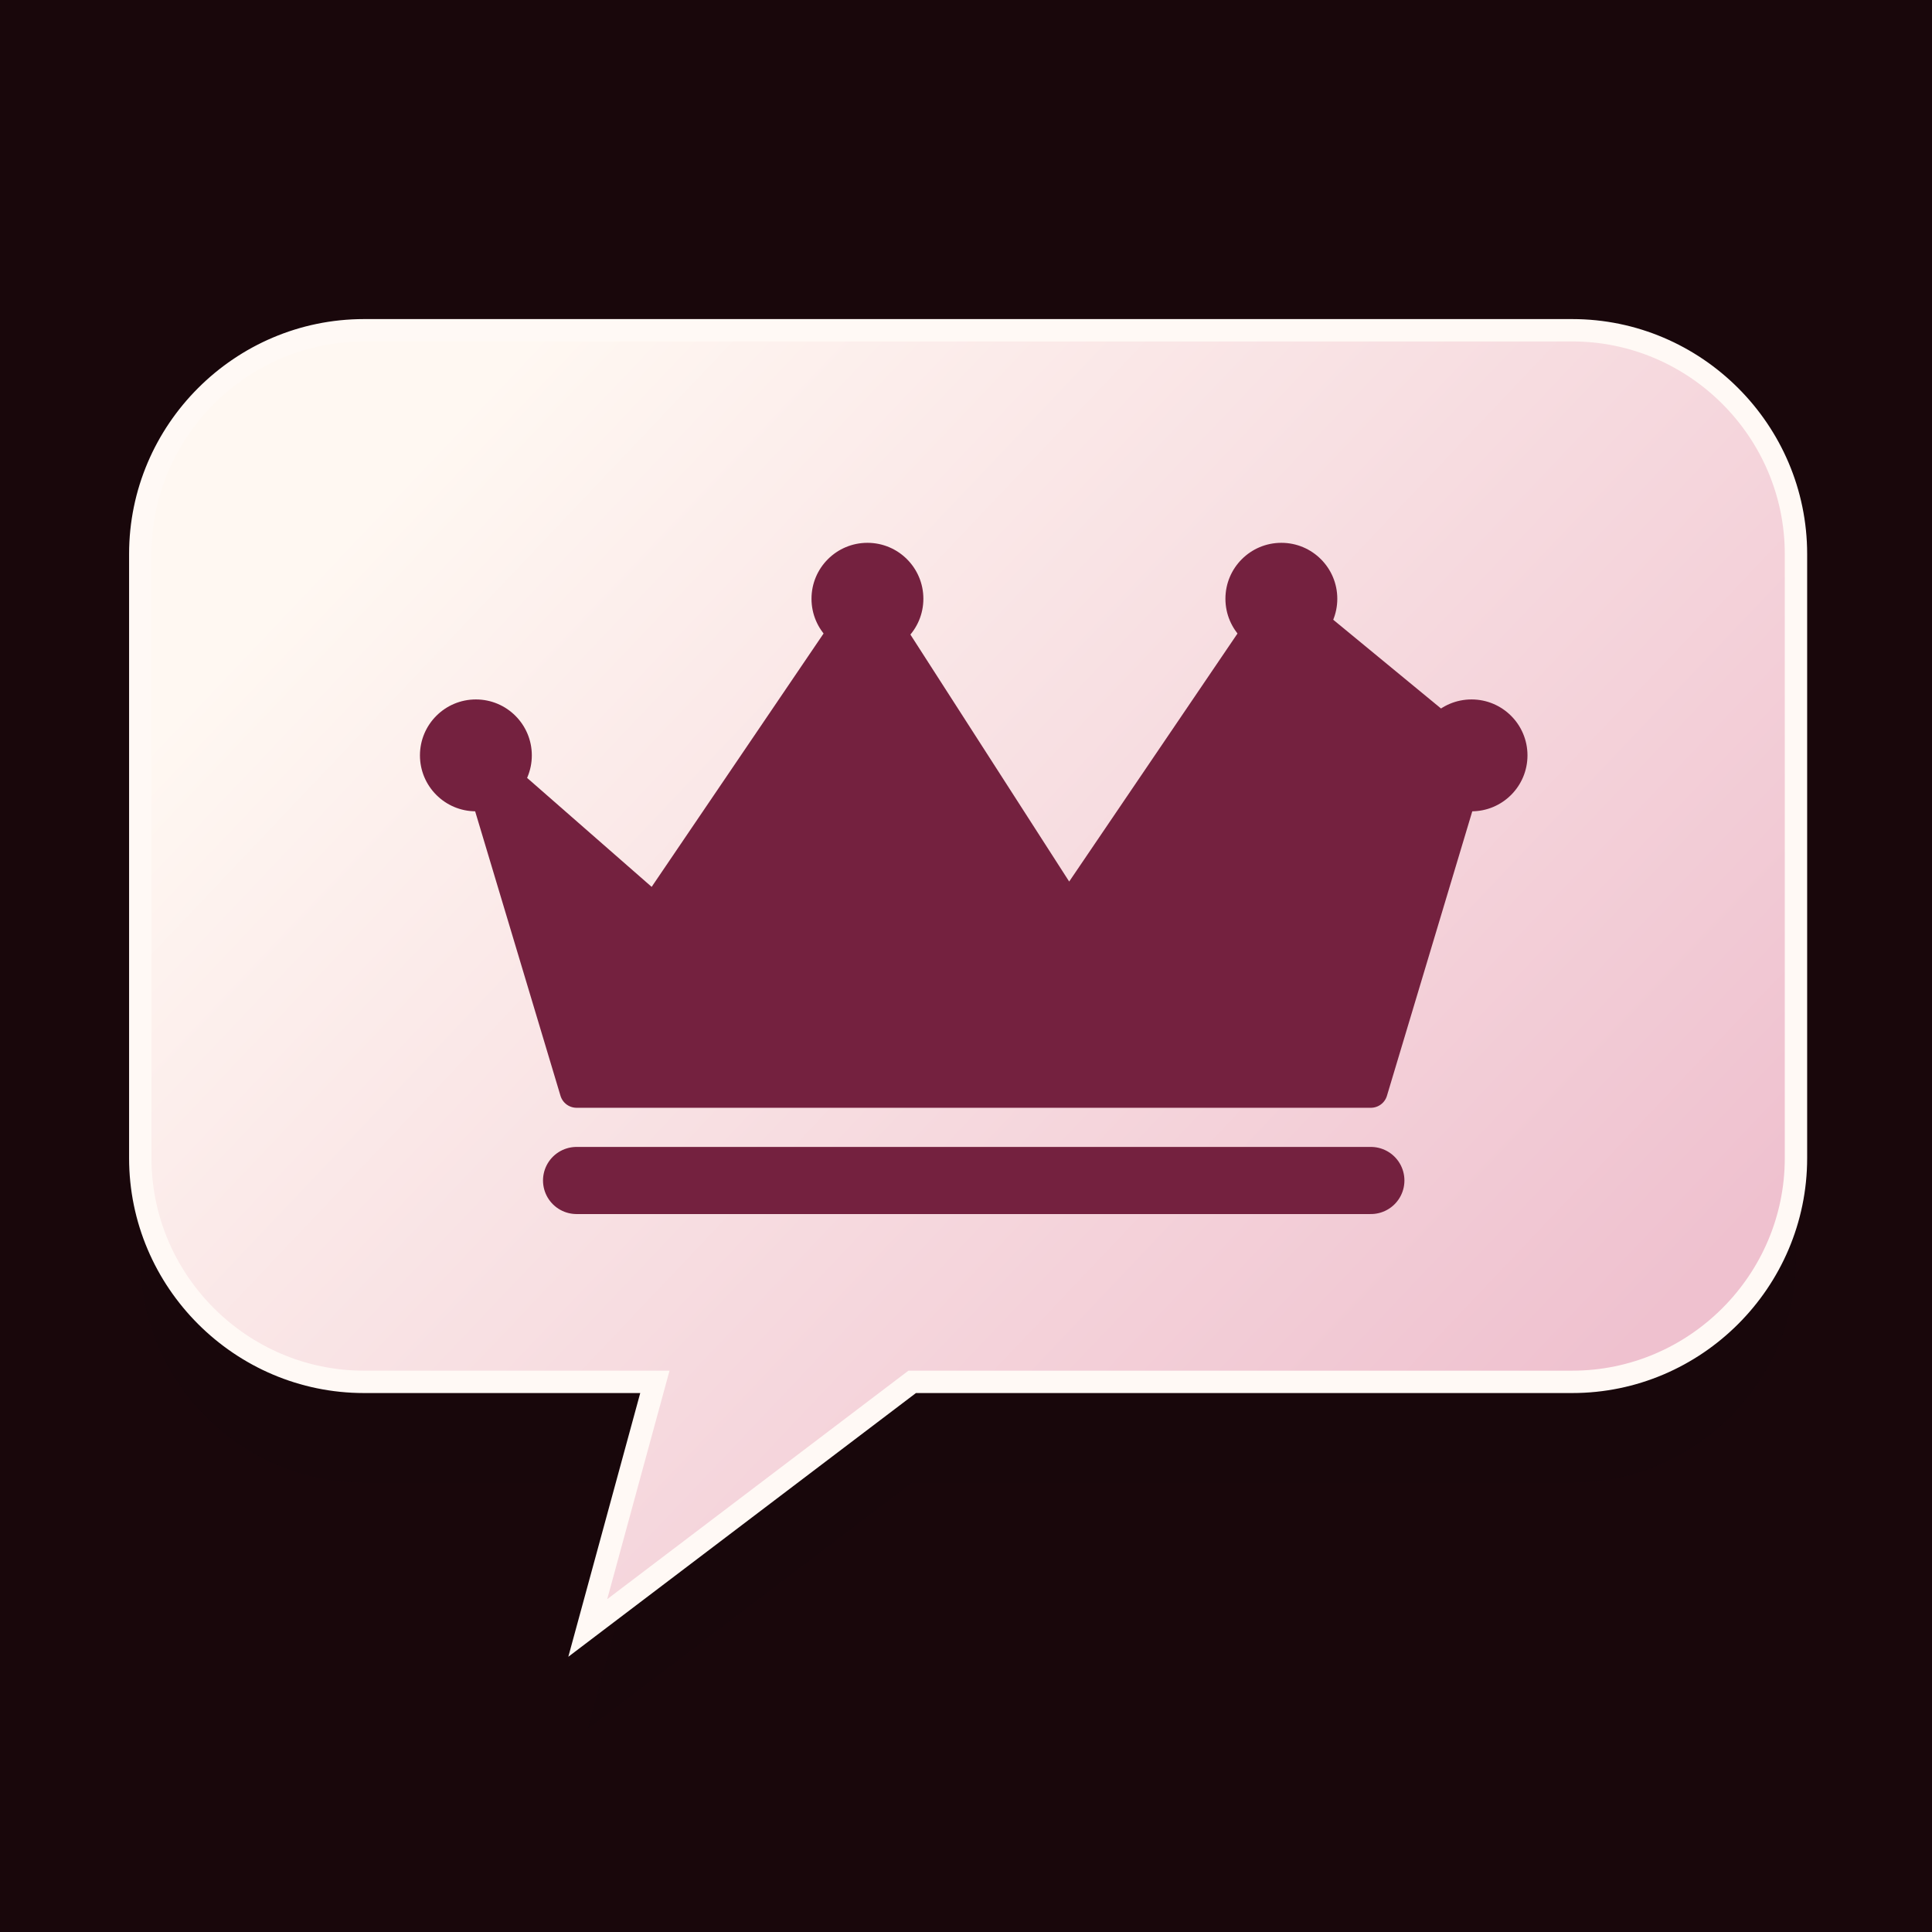
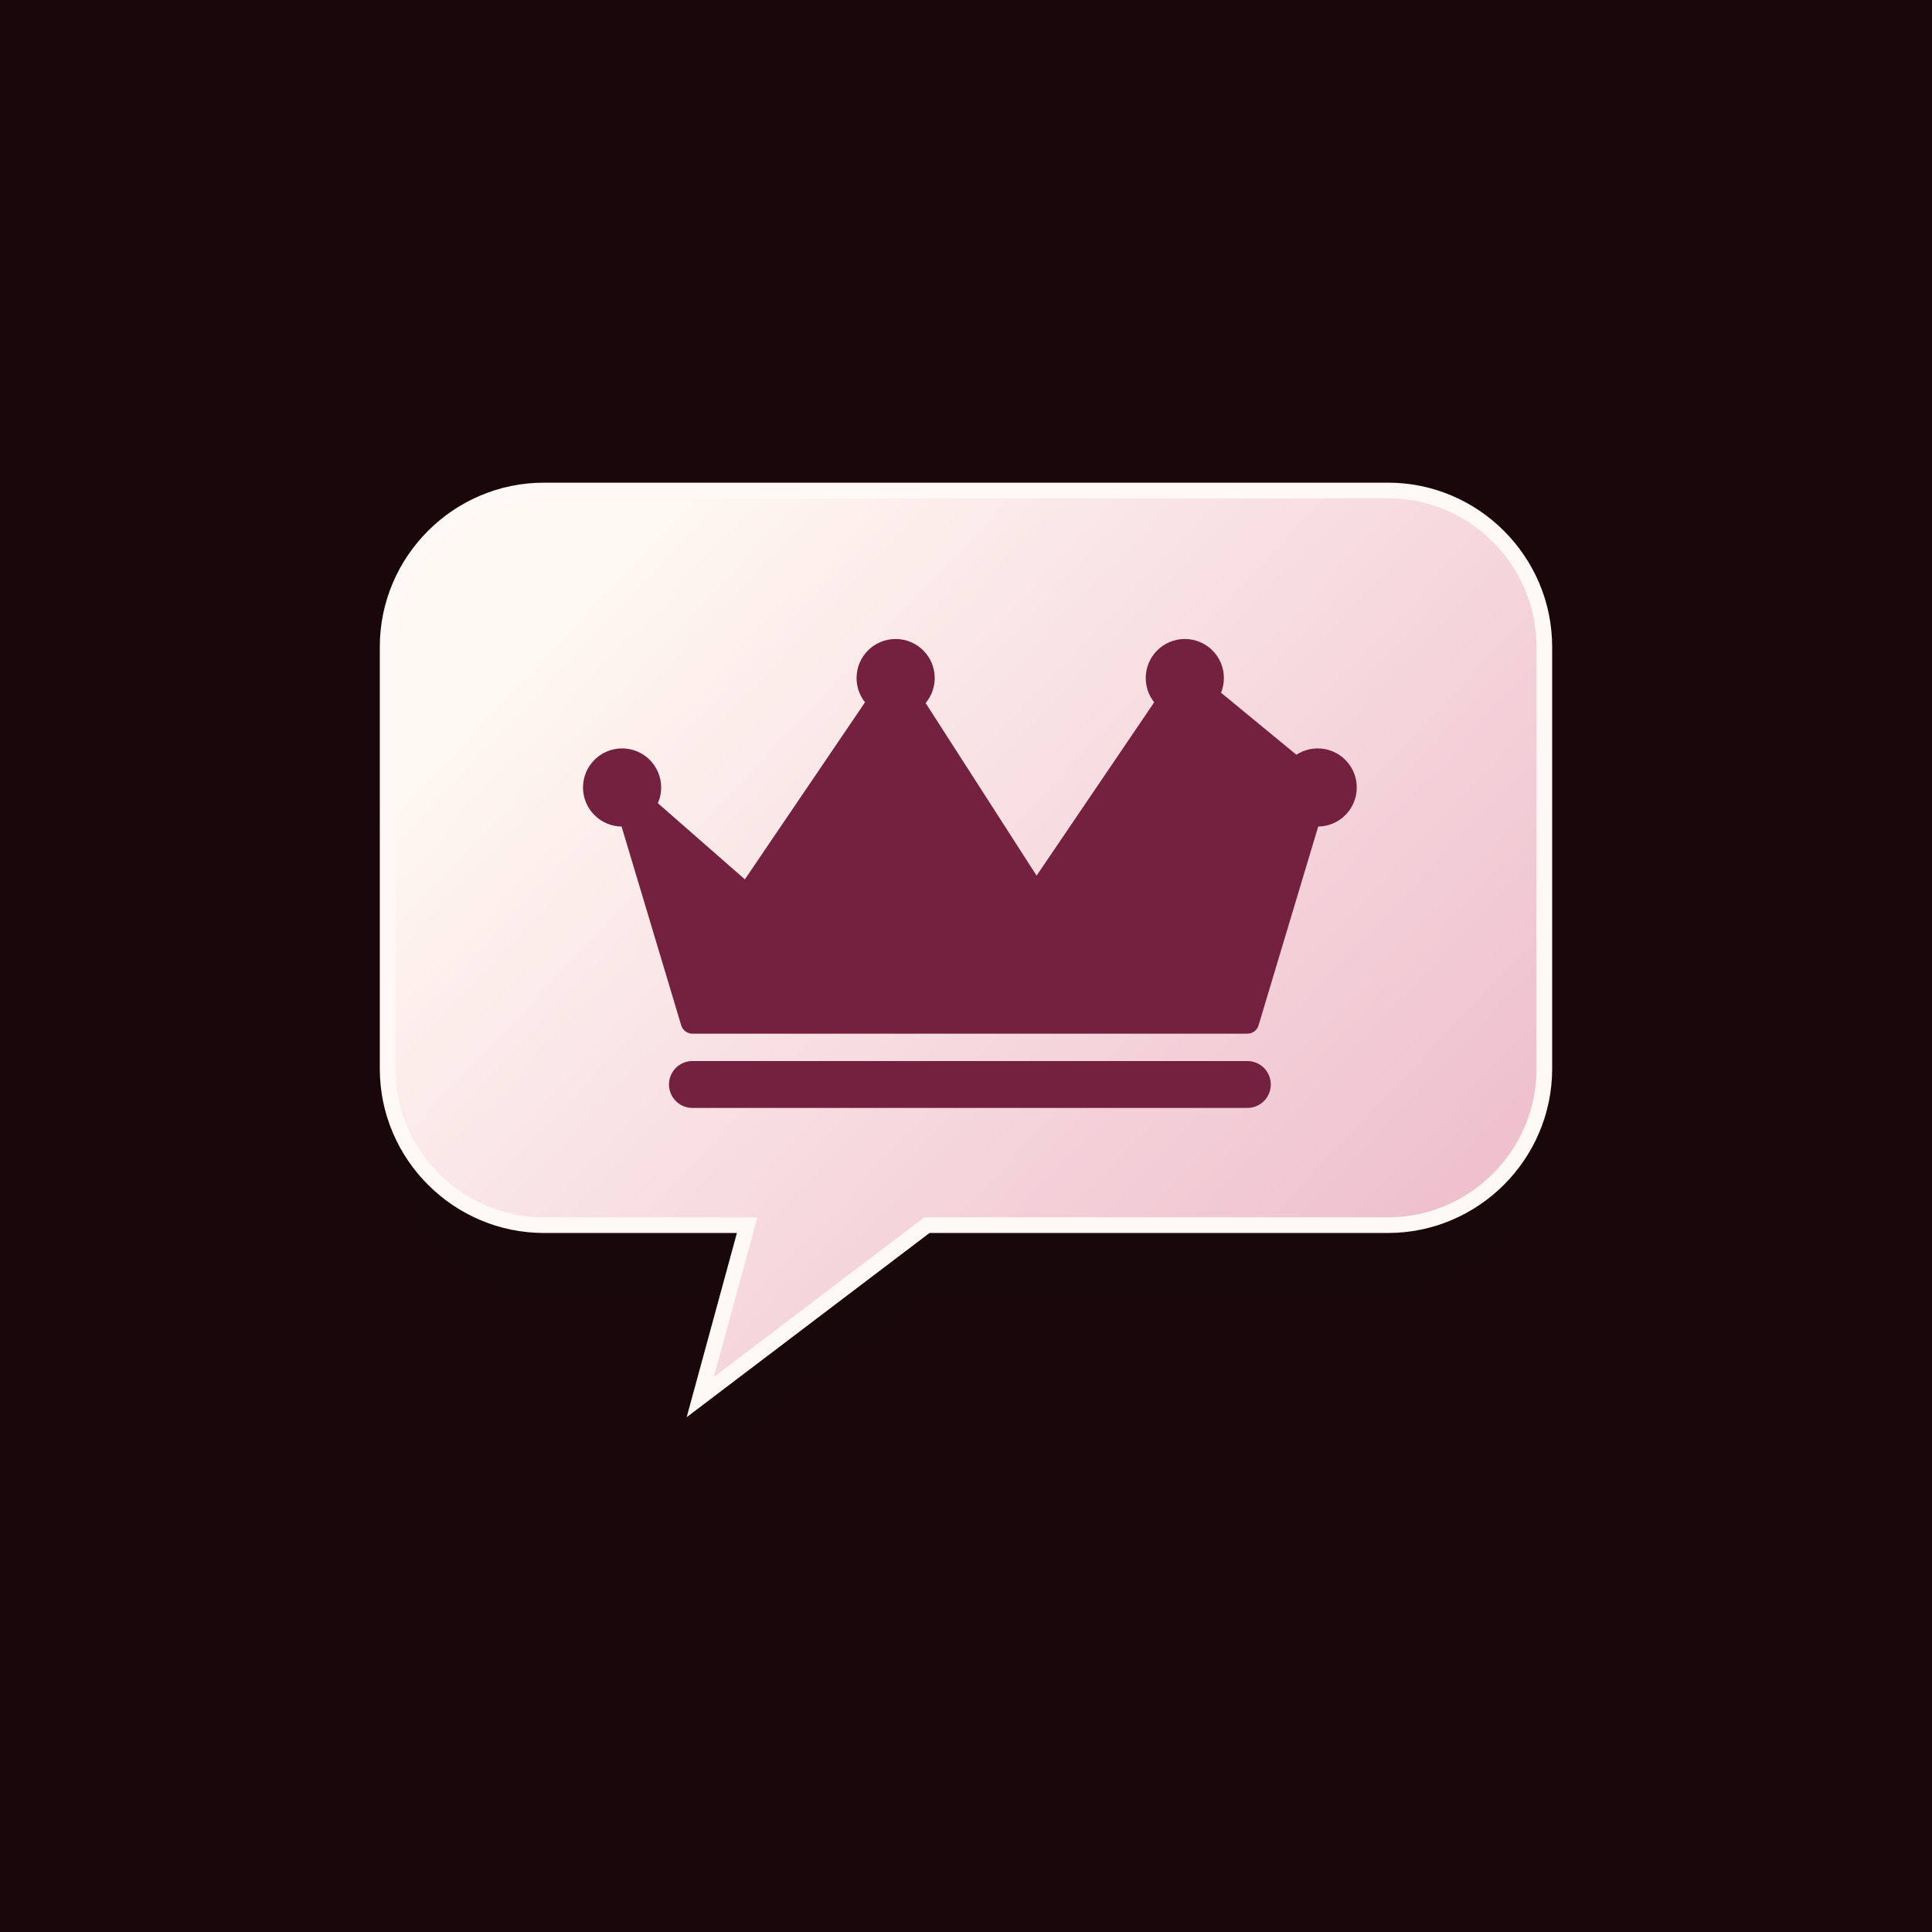
<svg xmlns="http://www.w3.org/2000/svg" width="512" height="512" viewBox="0 0 512 512">
  <defs>
    <linearGradient id="crown" x1="48" y1="47" x2="145" y2="139" gradientUnits="userSpaceOnUse">
      <stop stop-color="#FFF8F2" />
      <stop offset="1" stop-color="#EFC1CF" />
    </linearGradient>
  </defs>
  <rect width="512" height="512" fill="#19070B" />
-   <g transform="translate(-93.4 -97.1) scale(3.65)">
+   <g transform="translate(11.5 1) scale(2.55)">
    <g transform="translate(17.904 18.904) scale(0.81225)">
      <g transform="translate(0 2)">
        <path d="M42 42h108c11 0 20 9 20 20v54c0 11-9 20-20 20H91l-29 22 6-22H42c-11 0-20-9-20-20V62c0-11 9-20 20-20Z" fill="#12060D" opacity=".25" transform="translate(0 4)" />
        <path d="M42 37h108c11 0 20 9 20 20v54c0 11-9 20-20 20H91l-29 22 6-22H42c-11 0-20-9-20-20V57c0-11 9-20 20-20Z" fill="url(#crown)" stroke="#FFF9F5" stroke-width="2" />
        <path d="M52 75 68 89 87 61 105 89 124 61 141 75 132 105H61Z" fill="#74213F" stroke="#74213F" stroke-linejoin="round" stroke-width="3" />
        <path d="M61 113h71" fill="none" stroke="#74213F" stroke-width="6" stroke-linecap="round" />
        <circle cx="52" cy="75" r="5" fill="#74213F" />
        <circle cx="87" cy="61" r="5" fill="#74213F" />
        <circle cx="124" cy="61" r="5" fill="#74213F" />
        <circle cx="141" cy="75" r="5" fill="#74213F" />
      </g>
    </g>
  </g>
</svg>
